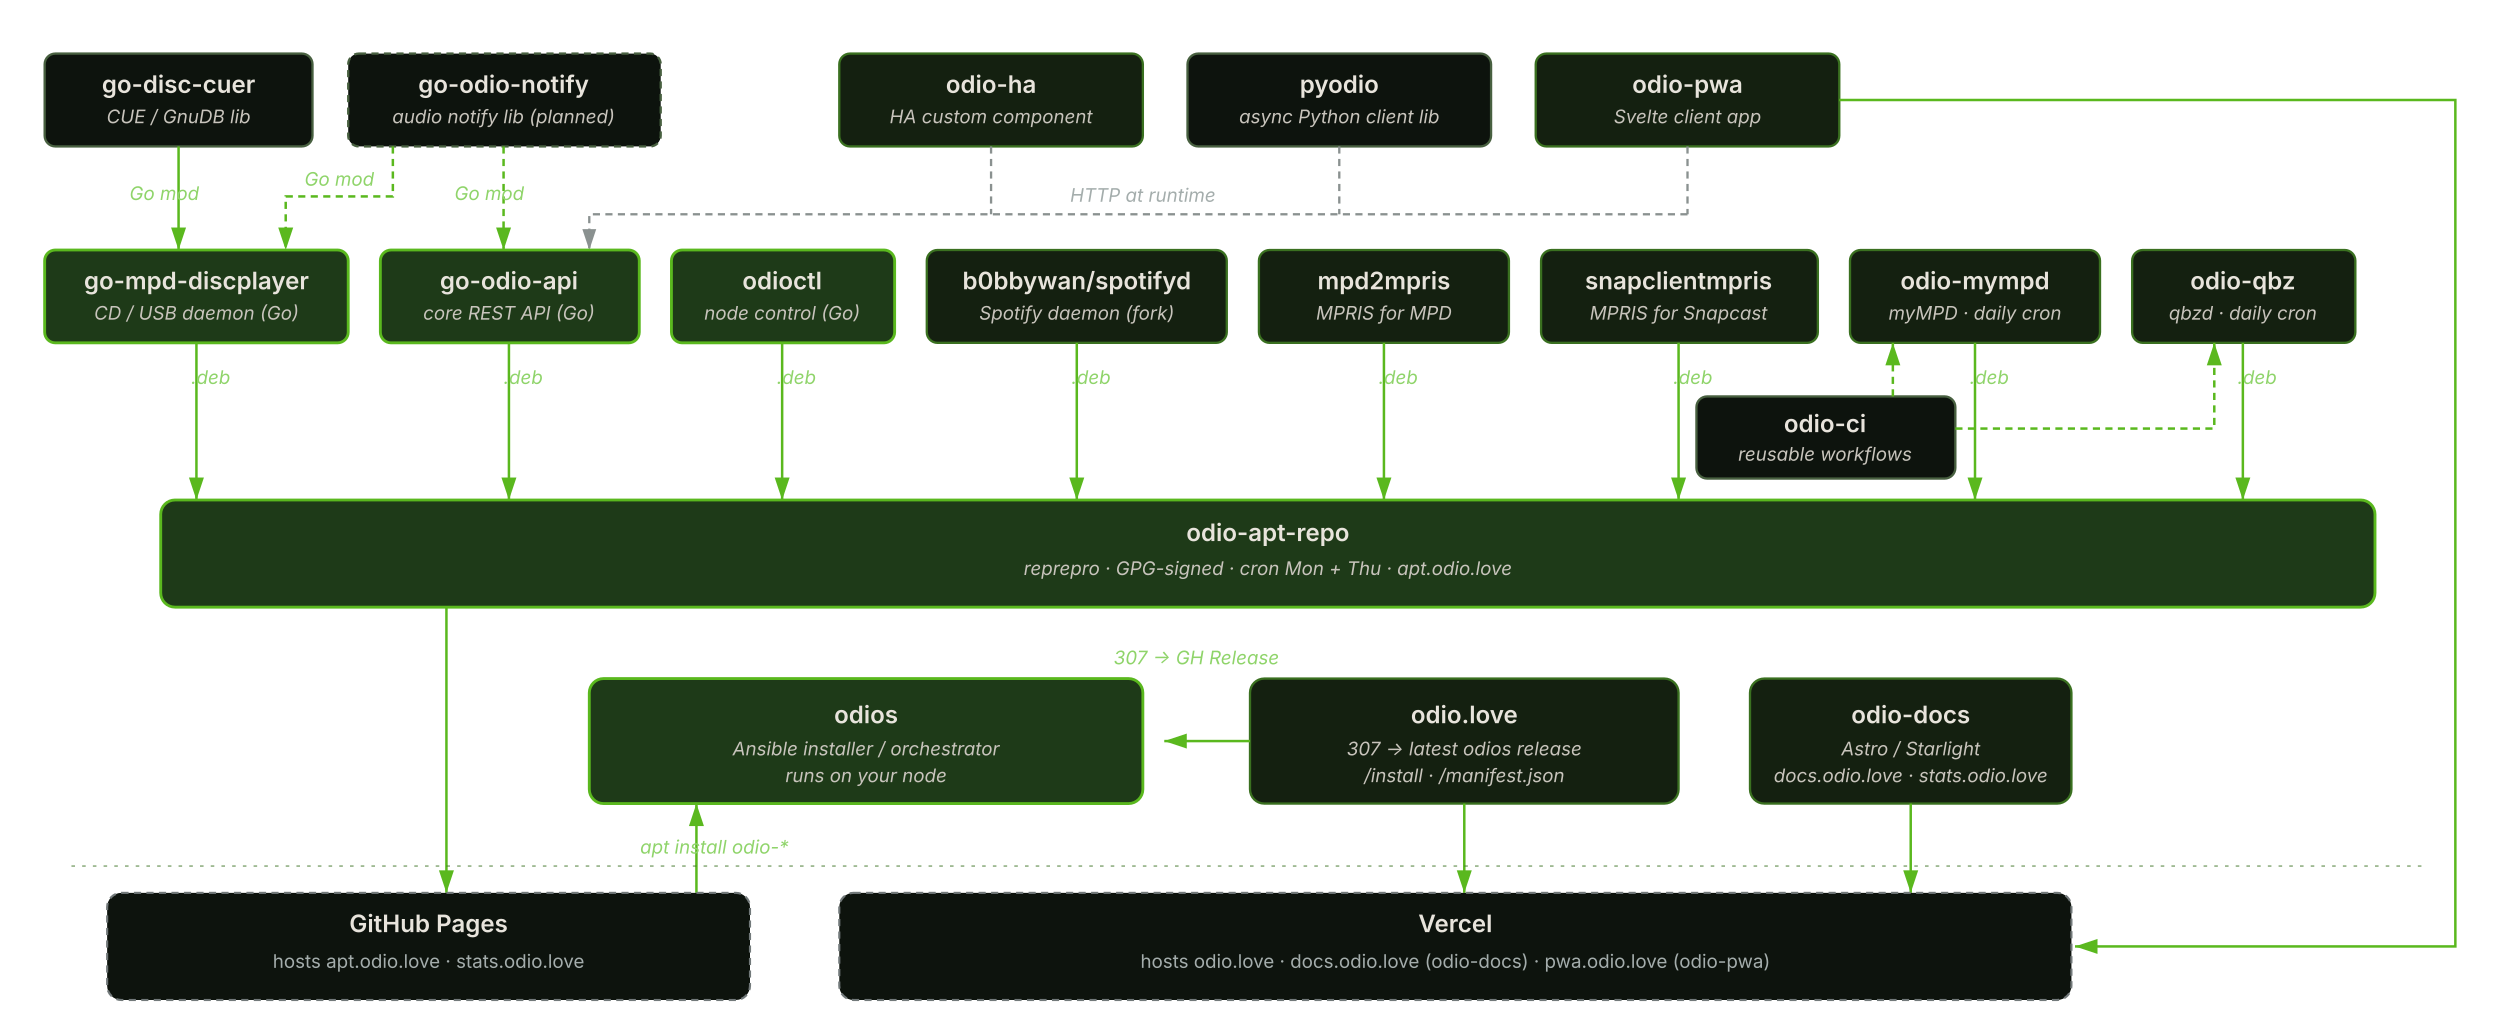
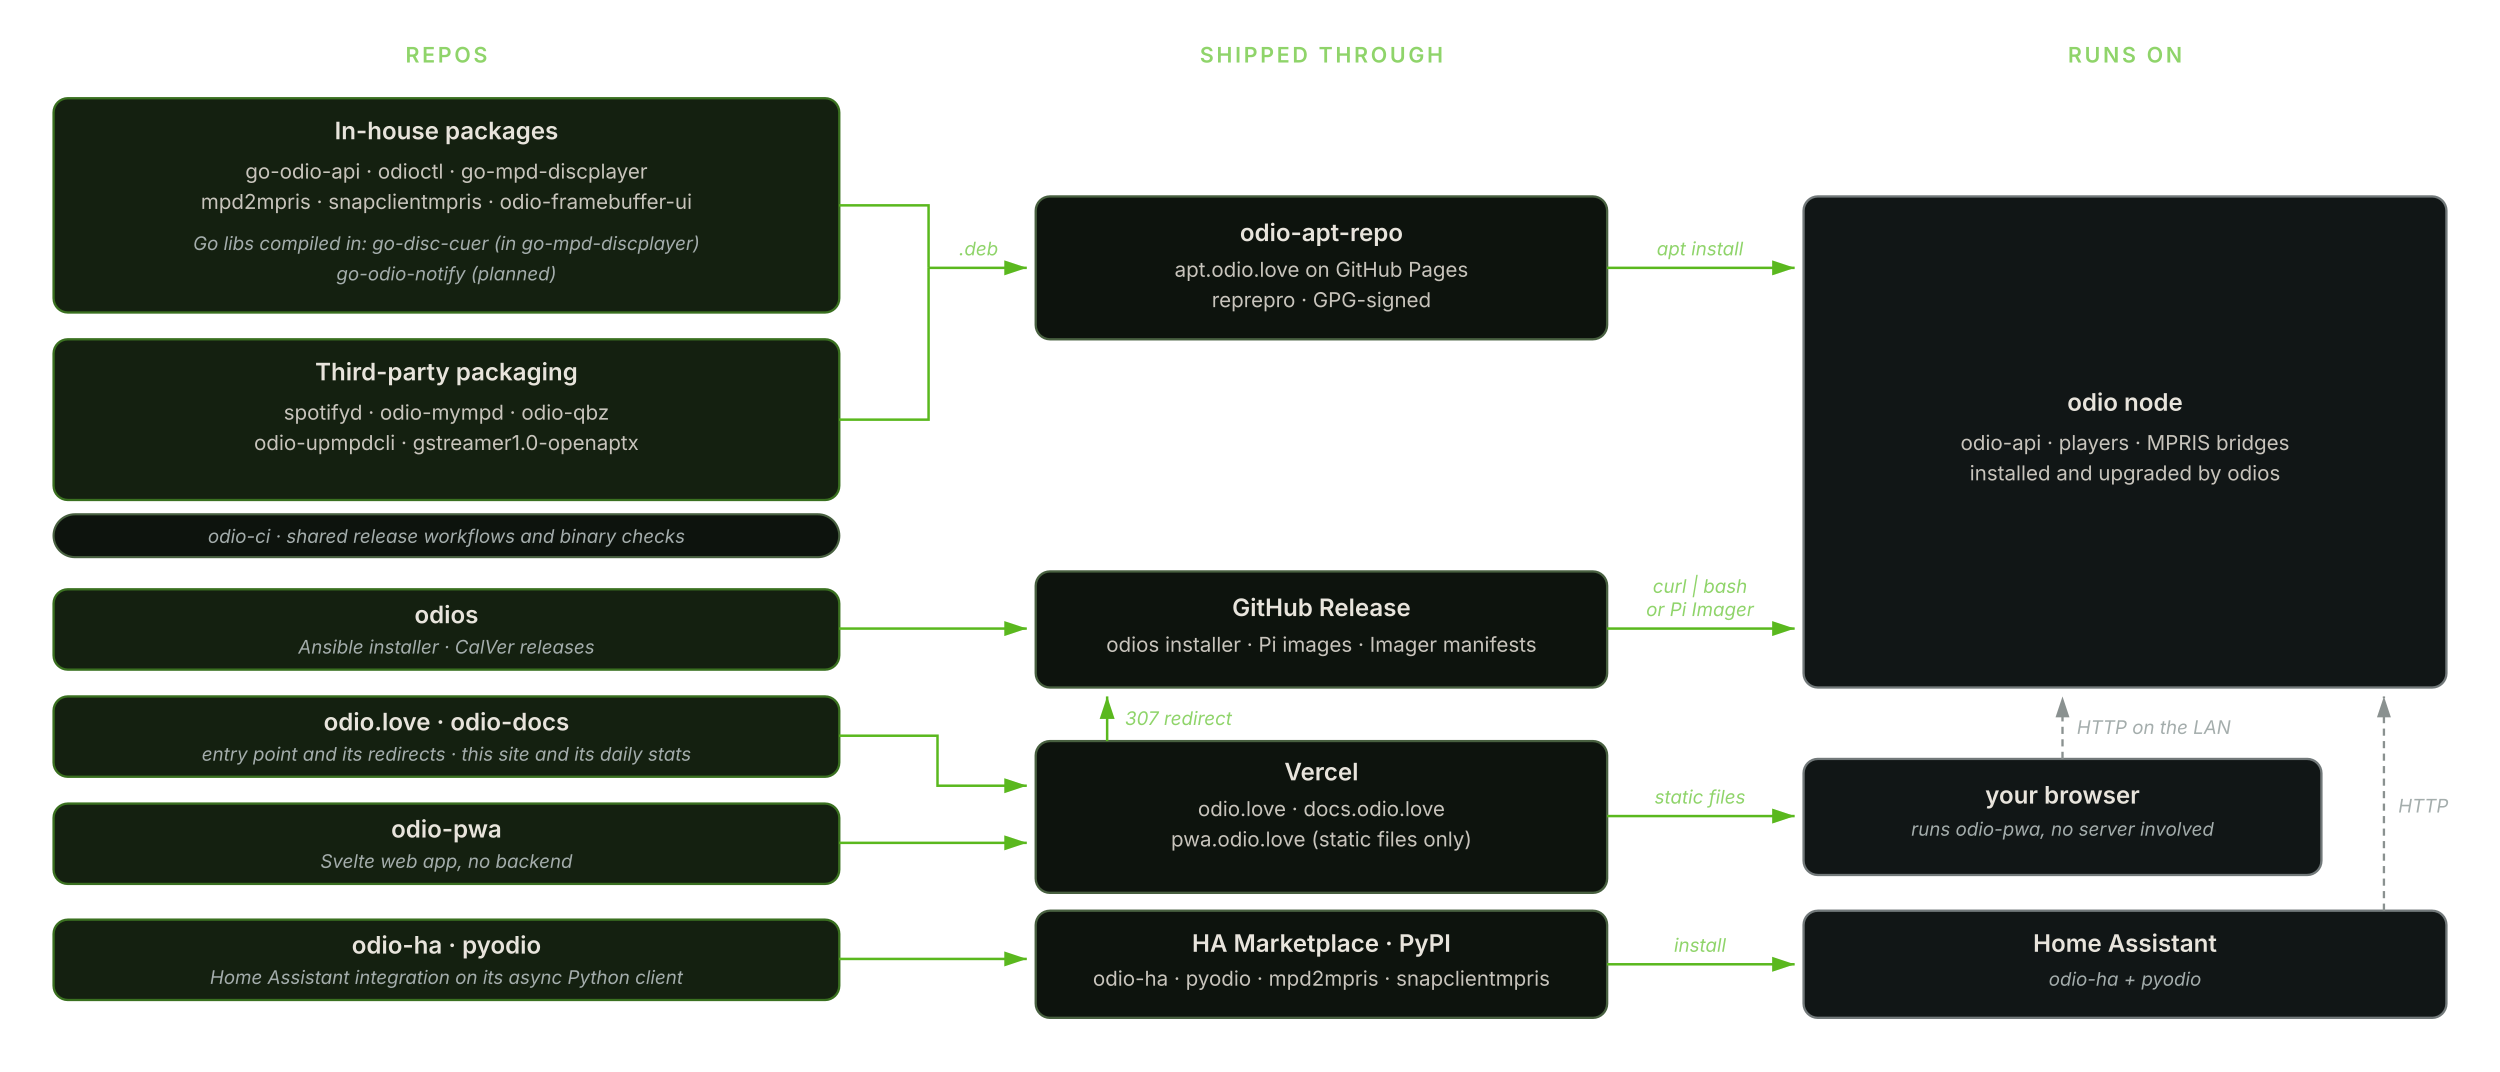
- <svg xmlns="http://www.w3.org/2000/svg" width="1400" height="580" viewBox="0 0 1400 580" font-family="system-ui, -apple-system, sans-serif" role="img" aria-label="odio repo graph: clients and shared libraries at top (odio-ha, pyodio, odio-pwa, go-disc-cuer, go-odio-notify), a row of eight repos shipping .deb, odio-ci feeding the packaging repos, the odio-apt-repo distribution hub, then odios alongside odio.love and odio-docs, plus a hosting row with GitHub Pages and Vercel; deploy arrows go down to each platform, and the apt install fetch goes back up from GitHub Pages to odios.">
+ <svg xmlns="http://www.w3.org/2000/svg" width="1400" height="600" viewBox="0 0 1400 600" font-family="system-ui, -apple-system, sans-serif" role="img" aria-label="odio repositories in three columns: the repos, the channel that ships them, and where they run. In-house and third-party packages ship as .deb through odio-apt-repo on apt.odio.love to the odio node; odios ships its installer and Pi images through a GitHub Release, which odio.love redirects to; odio.love, odio-docs and odio-pwa are served by Vercel, the PWA running entirely in the browser and talking to the node over the LAN; odio-ha and pyodio ship through the Home Assistant Marketplace and PyPI and run in Home Assistant, which also talks to the node over HTTP.">
  <defs>
    <marker id="arrow" markerWidth="10" markerHeight="10" refX="9" refY="3" orient="auto">
      <path d="M0,0 L0,6 L9,3 z" fill="#5ab81e" />
    </marker>
    <marker id="arrow-runtime" markerWidth="10" markerHeight="10" refX="9" refY="3" orient="auto">
      <path d="M0,0 L0,6 L9,3 z" fill="#8a9190" />
    </marker>
    <style>
+       .col { fill: #8fd46a; font-size: 12px; font-weight: 600; letter-spacing: 1.5px; text-anchor: middle; }
      .repo { fill: #142010; stroke: #3a7020; stroke-width: 1.3; }
-       .repo-accent { fill: #1e3a18; stroke: #5ab81e; stroke-width: 1.6; }
-       .repo-lib { fill: #0d130d; stroke: #486040; stroke-width: 1.3; }
-       .repo-planned { fill: #0d130d; stroke: #486040; stroke-width: 1.3; stroke-dasharray: 4,3; }
-       .repo-host { fill: #0d130d; stroke: #72797a; stroke-width: 1.2; stroke-dasharray: 4,3; }
+       .lib { fill: #0d130d; stroke: #486040; stroke-width: 1.2; }
+       .channel { fill: #0d130d; stroke: #486040; stroke-width: 1.3; }
+       .target { fill: #111616; stroke: #72797a; stroke-width: 1.3; }
      .name { fill: #e8e4dc; font-size: 13.5px; font-weight: 600; text-anchor: middle; }
-       .tag { fill: #c8c4bc; font-size: 10.5px; text-anchor: middle; font-style: italic; }
-       .host-tag { fill: #a4adac; font-size: 10.5px; text-anchor: middle; }
+       .item { fill: #c8c4bc; font-size: 11.5px; text-anchor: middle; }
+       .tag { fill: #a4adac; font-size: 10.5px; font-style: italic; text-anchor: middle; }
+       .edge { stroke: #5ab81e; stroke-width: 1.4; fill: none; }
+       .edge-runtime { stroke: #8a9190; stroke-width: 1.3; fill: none; stroke-dasharray: 4,3; }
      .edge-label { fill: #8fd46a; font-size: 10.5px; font-style: italic; text-anchor: middle; }
      .edge-label-runtime { fill: #a4adac; font-size: 10.5px; font-style: italic; text-anchor: middle; }
-       .edge { stroke: #5ab81e; stroke-width: 1.4; fill: none; }
-       .edge-planned { stroke: #5ab81e; stroke-width: 1.4; fill: none; stroke-dasharray: 4,3; }
-       .edge-runtime { stroke: #8a9190; stroke-width: 1.3; fill: none; stroke-dasharray: 4,3; }
-       .divider { stroke: #3a7020; stroke-width: 1; fill: none; stroke-dasharray: 2,4; opacity: 0.5; }
+       .start { text-anchor: start; }
    </style>
  </defs>
-   <rect x="25" y="30" width="150" height="52" rx="6" class="repo-lib" />
-   <text x="100" y="52" class="name">go-disc-cuer</text>
-   <text x="100" y="69" class="tag">CUE / GnuDB lib</text>
-   <rect x="195" y="30" width="175" height="52" rx="6" class="repo-planned" />
-   <text x="282" y="52" class="name">go-odio-notify</text>
-   <text x="282" y="69" class="tag">audio notify lib (planned)</text>
-   <rect x="470" y="30" width="170" height="52" rx="6" class="repo" />
-   <text x="555" y="52" class="name">odio-ha</text>
-   <text x="555" y="69" class="tag">HA custom component</text>
-   <rect x="665" y="30" width="170" height="52" rx="6" class="repo-lib" />
-   <text x="750" y="52" class="name">pyodio</text>
-   <text x="750" y="69" class="tag">async Python client lib</text>
-   <rect x="860" y="30" width="170" height="52" rx="6" class="repo" />
-   <text x="945" y="52" class="name">odio-pwa</text>
-   <text x="945" y="69" class="tag">Svelte client app</text>
-   <path d="M 100 82 L 100 140" class="edge" marker-end="url(#arrow)" />
-   <text x="92" y="112" class="edge-label" text-anchor="end">Go mod</text>
-   <path d="M 282 82 L 282 140" class="edge-planned" marker-end="url(#arrow)" />
-   <text x="274" y="112" class="edge-label" text-anchor="end">Go mod</text>
-   <path d="M 220 82 L 220 110 L 160 110 L 160 140" class="edge-planned" marker-end="url(#arrow)" />
-   <text x="190" y="104" class="edge-label">Go mod</text>
-   <path d="M 555 82 L 555 120" class="edge-runtime" />
-   <path d="M 750 82 L 750 120" class="edge-runtime" />
-   <path d="M 945 82 L 945 120" class="edge-runtime" />
-   <path d="M 945 120 L 330 120 L 330 140" class="edge-runtime" marker-end="url(#arrow-runtime)" />
-   <text x="640" y="113" class="edge-label-runtime">HTTP at runtime</text>
-   <rect x="25" y="140" width="170" height="52" rx="6" class="repo-accent" />
-   <text x="110" y="162" class="name">go-mpd-discplayer</text>
-   <text x="110" y="179" class="tag">CD / USB daemon (Go)</text>
-   <rect x="213" y="140" width="145" height="52" rx="6" class="repo-accent" />
-   <text x="285" y="162" class="name">go-odio-api</text>
-   <text x="285" y="179" class="tag">core REST API (Go)</text>
-   <rect x="376" y="140" width="125" height="52" rx="6" class="repo-accent" />
-   <text x="438" y="162" class="name">odioctl</text>
-   <text x="438" y="179" class="tag">node control (Go)</text>
-   <rect x="519" y="140" width="168" height="52" rx="6" class="repo" />
-   <text x="603" y="162" class="name">b0bbywan/spotifyd</text>
-   <text x="603" y="179" class="tag">Spotify daemon (fork)</text>
-   <rect x="705" y="140" width="140" height="52" rx="6" class="repo" />
-   <text x="775" y="162" class="name">mpd2mpris</text>
-   <text x="775" y="179" class="tag">MPRIS for MPD</text>
-   <rect x="863" y="140" width="155" height="52" rx="6" class="repo" />
-   <text x="940" y="162" class="name">snapclientmpris</text>
-   <text x="940" y="179" class="tag">MPRIS for Snapcast</text>
-   <rect x="1036" y="140" width="140" height="52" rx="6" class="repo" />
-   <text x="1106" y="162" class="name">odio-mympd</text>
-   <text x="1106" y="179" class="tag">myMPD · daily cron</text>
-   <rect x="1194" y="140" width="125" height="52" rx="6" class="repo" />
-   <text x="1256" y="162" class="name">odio-qbz</text>
-   <text x="1256" y="179" class="tag">qbzd · daily cron</text>
-   <path d="M 110 192 L 110 280" class="edge" marker-end="url(#arrow)" />
-   <text x="118" y="215" class="edge-label" text-anchor="start">.deb</text>
-   <path d="M 285 192 L 285 280" class="edge" marker-end="url(#arrow)" />
-   <text x="293" y="215" class="edge-label" text-anchor="start">.deb</text>
-   <path d="M 438 192 L 438 280" class="edge" marker-end="url(#arrow)" />
-   <text x="446" y="215" class="edge-label" text-anchor="start">.deb</text>
-   <path d="M 603 192 L 603 280" class="edge" marker-end="url(#arrow)" />
-   <text x="611" y="215" class="edge-label" text-anchor="start">.deb</text>
-   <path d="M 775 192 L 775 280" class="edge" marker-end="url(#arrow)" />
-   <text x="783" y="215" class="edge-label" text-anchor="start">.deb</text>
-   <path d="M 940 192 L 940 280" class="edge" marker-end="url(#arrow)" />
-   <text x="948" y="215" class="edge-label" text-anchor="start">.deb</text>
-   <path d="M 1106 192 L 1106 280" class="edge" marker-end="url(#arrow)" />
-   <text x="1114" y="215" class="edge-label" text-anchor="start">.deb</text>
-   <path d="M 1256 192 L 1256 280" class="edge" marker-end="url(#arrow)" />
-   <text x="1264" y="215" class="edge-label" text-anchor="start">.deb</text>
-   <rect x="950" y="222" width="145" height="46" rx="6" class="repo-lib" />
-   <text x="1022" y="242" class="name">odio-ci</text>
-   <text x="1022" y="258" class="tag">reusable workflows</text>
-   <path d="M 1060 222 L 1060 192" class="edge-planned" marker-end="url(#arrow)" />
-   <path d="M 1095 240 L 1240 240 L 1240 192" class="edge-planned" marker-end="url(#arrow)" />
-   <rect x="90" y="280" width="1240" height="60" rx="8" class="repo-accent" />
-   <text x="710" y="303" class="name">odio-apt-repo</text>
-   <text x="710" y="322" class="tag">reprepro · GPG-signed · cron Mon + Thu · apt.odio.love</text>
-   <rect x="330" y="380" width="310" height="70" rx="8" class="repo-accent" />
-   <text x="485" y="405" class="name">odios</text>
-   <text x="485" y="423" class="tag">Ansible installer / orchestrator</text>
-   <text x="485" y="438" class="tag">runs on your node</text>
-   <rect x="700" y="380" width="240" height="70" rx="8" class="repo" />
-   <text x="820" y="405" class="name">odio.love</text>
-   <text x="820" y="423" class="tag">307 → latest odios release</text>
-   <text x="820" y="438" class="tag">/install · /manifest.json</text>
-   <rect x="980" y="380" width="180" height="70" rx="8" class="repo" />
-   <text x="1070" y="405" class="name">odio-docs</text>
-   <text x="1070" y="423" class="tag">Astro / Starlight</text>
-   <text x="1070" y="438" class="tag">docs.odio.love · stats.odio.love</text>
-   <path d="M 700 415 L 652 415" class="edge" marker-end="url(#arrow)" />
-   <text x="670" y="372" class="edge-label">307 → GH Release</text>
-   <path d="M 250 340 L 250 500" class="edge" marker-end="url(#arrow)" />
-   <path d="M 390 500 L 390 450" class="edge" marker-end="url(#arrow)" />
-   <text x="400" y="478" class="edge-label" text-anchor="start">apt install odio-*</text>
-   <path d="M 820 450 L 820 500" class="edge" marker-end="url(#arrow)" />
-   <path d="M 1070 450 L 1070 500" class="edge" marker-end="url(#arrow)" />
-   <path d="M 1030 56 L 1375 56 L 1375 530 L 1162 530" class="edge" marker-end="url(#arrow)" />
-   <line x1="40" y1="485" x2="1360" y2="485" class="divider" />
-   <rect x="60" y="500" width="360" height="60" rx="8" class="repo-host" />
-   <text x="240" y="522" class="name">GitHub Pages</text>
-   <text x="240" y="542" class="host-tag">hosts apt.odio.love · stats.odio.love</text>
-   <rect x="470" y="500" width="690" height="60" rx="8" class="repo-host" />
-   <text x="815" y="522" class="name">Vercel</text>
-   <text x="815" y="542" class="host-tag">hosts odio.love · docs.odio.love (odio-docs) · pwa.odio.love (odio-pwa)</text>
+   <text x="250" y="35" class="col">REPOS</text>
+   <text x="740" y="35" class="col">SHIPPED THROUGH</text>
+   <text x="1190" y="35" class="col">RUNS ON</text>
+   <rect x="30" y="55" width="440" height="120" rx="8" class="repo" />
+   <text x="250" y="78" class="name">In-house packages</text>
+   <text x="250" y="100" class="item">go-odio-api · odioctl · go-mpd-discplayer</text>
+   <text x="250" y="117" class="item">mpd2mpris · snapclientmpris · odio-framebuffer-ui</text>
+   <text x="250" y="140" class="tag">Go libs compiled in: go-disc-cuer (in go-mpd-discplayer)</text>
+   <text x="250" y="157" class="tag">go-odio-notify (planned)</text>
+   <rect x="30" y="190" width="440" height="90" rx="8" class="repo" />
+   <text x="250" y="213" class="name">Third-party packaging</text>
+   <text x="250" y="235" class="item">spotifyd · odio-mympd · odio-qbz</text>
+   <text x="250" y="252" class="item">odio-upmpdcli · gstreamer1.0-openaptx</text>
+   <rect x="30" y="288" width="440" height="24" rx="12" class="lib" />
+   <text x="250" y="304" class="tag">odio-ci · shared release workflows and binary checks</text>
+   <rect x="30" y="330" width="440" height="45" rx="8" class="repo" />
+   <text x="250" y="349" class="name">odios</text>
+   <text x="250" y="366" class="tag">Ansible installer · CalVer releases</text>
+   <rect x="30" y="390" width="440" height="45" rx="8" class="repo" />
+   <text x="250" y="409" class="name">odio.love · odio-docs</text>
+   <text x="250" y="426" class="tag">entry point and its redirects · this site and its daily stats</text>
+   <rect x="30" y="450" width="440" height="45" rx="8" class="repo" />
+   <text x="250" y="469" class="name">odio-pwa</text>
+   <text x="250" y="486" class="tag">Svelte web app, no backend</text>
+   <rect x="30" y="515" width="440" height="45" rx="8" class="repo" />
+   <text x="250" y="534" class="name">odio-ha · pyodio</text>
+   <text x="250" y="551" class="tag">Home Assistant integration on its async Python client</text>
+   <rect x="580" y="110" width="320" height="80" rx="8" class="channel" />
+   <text x="740" y="135" class="name">odio-apt-repo</text>
+   <text x="740" y="155" class="item">apt.odio.love on GitHub Pages</text>
+   <text x="740" y="172" class="item">reprepro · GPG-signed</text>
+   <rect x="580" y="320" width="320" height="65" rx="8" class="channel" />
+   <text x="740" y="345" class="name">GitHub Release</text>
+   <text x="740" y="365" class="item">odios installer · Pi images · Imager manifests</text>
+   <rect x="580" y="415" width="320" height="85" rx="8" class="channel" />
+   <text x="740" y="437" class="name">Vercel</text>
+   <text x="740" y="457" class="item">odio.love · docs.odio.love</text>
+   <text x="740" y="474" class="item">pwa.odio.love (static files only)</text>
+   <rect x="580" y="510" width="320" height="60" rx="8" class="channel" />
+   <text x="740" y="533" class="name">HA Marketplace · PyPI</text>
+   <text x="740" y="552" class="item">odio-ha · pyodio · mpd2mpris · snapclientmpris</text>
+   <path d="M 470 115 L 520 115 L 520 150" class="edge" />
+   <path d="M 470 235 L 520 235 L 520 150" class="edge" />
+   <path d="M 520 150 L 575 150" class="edge" marker-end="url(#arrow)" />
+   <text x="548" y="143" class="edge-label">.deb</text>
+   <path d="M 470 352 L 575 352" class="edge" marker-end="url(#arrow)" />
+   <path d="M 470 412 L 525 412 L 525 440 L 575 440" class="edge" marker-end="url(#arrow)" />
+   <path d="M 470 472 L 575 472" class="edge" marker-end="url(#arrow)" />
+   <path d="M 470 537 L 575 537" class="edge" marker-end="url(#arrow)" />
+   <path d="M 620 415 L 620 390" class="edge" marker-end="url(#arrow)" />
+   <text x="630" y="406" class="edge-label start">307 redirect</text>
+   <rect x="1010" y="110" width="360" height="275" rx="8" class="target" />
+   <text x="1190" y="230" class="name">odio node</text>
+   <text x="1190" y="252" class="item">odio-api · players · MPRIS bridges</text>
+   <text x="1190" y="269" class="item">installed and upgraded by odios</text>
+   <rect x="1010" y="425" width="290" height="65" rx="8" class="target" />
+   <text x="1155" y="450" class="name">your browser</text>
+   <text x="1155" y="468" class="tag">runs odio-pwa, no server involved</text>
+   <rect x="1010" y="510" width="360" height="60" rx="8" class="target" />
+   <text x="1190" y="533" class="name">Home Assistant</text>
+   <text x="1190" y="552" class="tag">odio-ha + pyodio</text>
+   <path d="M 900 150 L 1005 150" class="edge" marker-end="url(#arrow)" />
+   <text x="952" y="143" class="edge-label">apt install</text>
+   <path d="M 900 352 L 1005 352" class="edge" marker-end="url(#arrow)" />
+   <text x="952" y="332" class="edge-label">curl | bash</text>
+   <text x="952" y="345" class="edge-label">or Pi Imager</text>
+   <path d="M 900 457 L 1005 457" class="edge" marker-end="url(#arrow)" />
+   <text x="952" y="450" class="edge-label">static files</text>
+   <path d="M 900 540 L 1005 540" class="edge" marker-end="url(#arrow)" />
+   <text x="952" y="533" class="edge-label">install</text>
+   <path d="M 1155 425 L 1155 390" class="edge-runtime" marker-end="url(#arrow-runtime)" />
+   <text x="1163" y="411" class="edge-label-runtime start">HTTP on the LAN</text>
+   <path d="M 1335 510 L 1335 390" class="edge-runtime" marker-end="url(#arrow-runtime)" />
+   <text x="1343" y="455" class="edge-label-runtime start">HTTP</text>
</svg>
